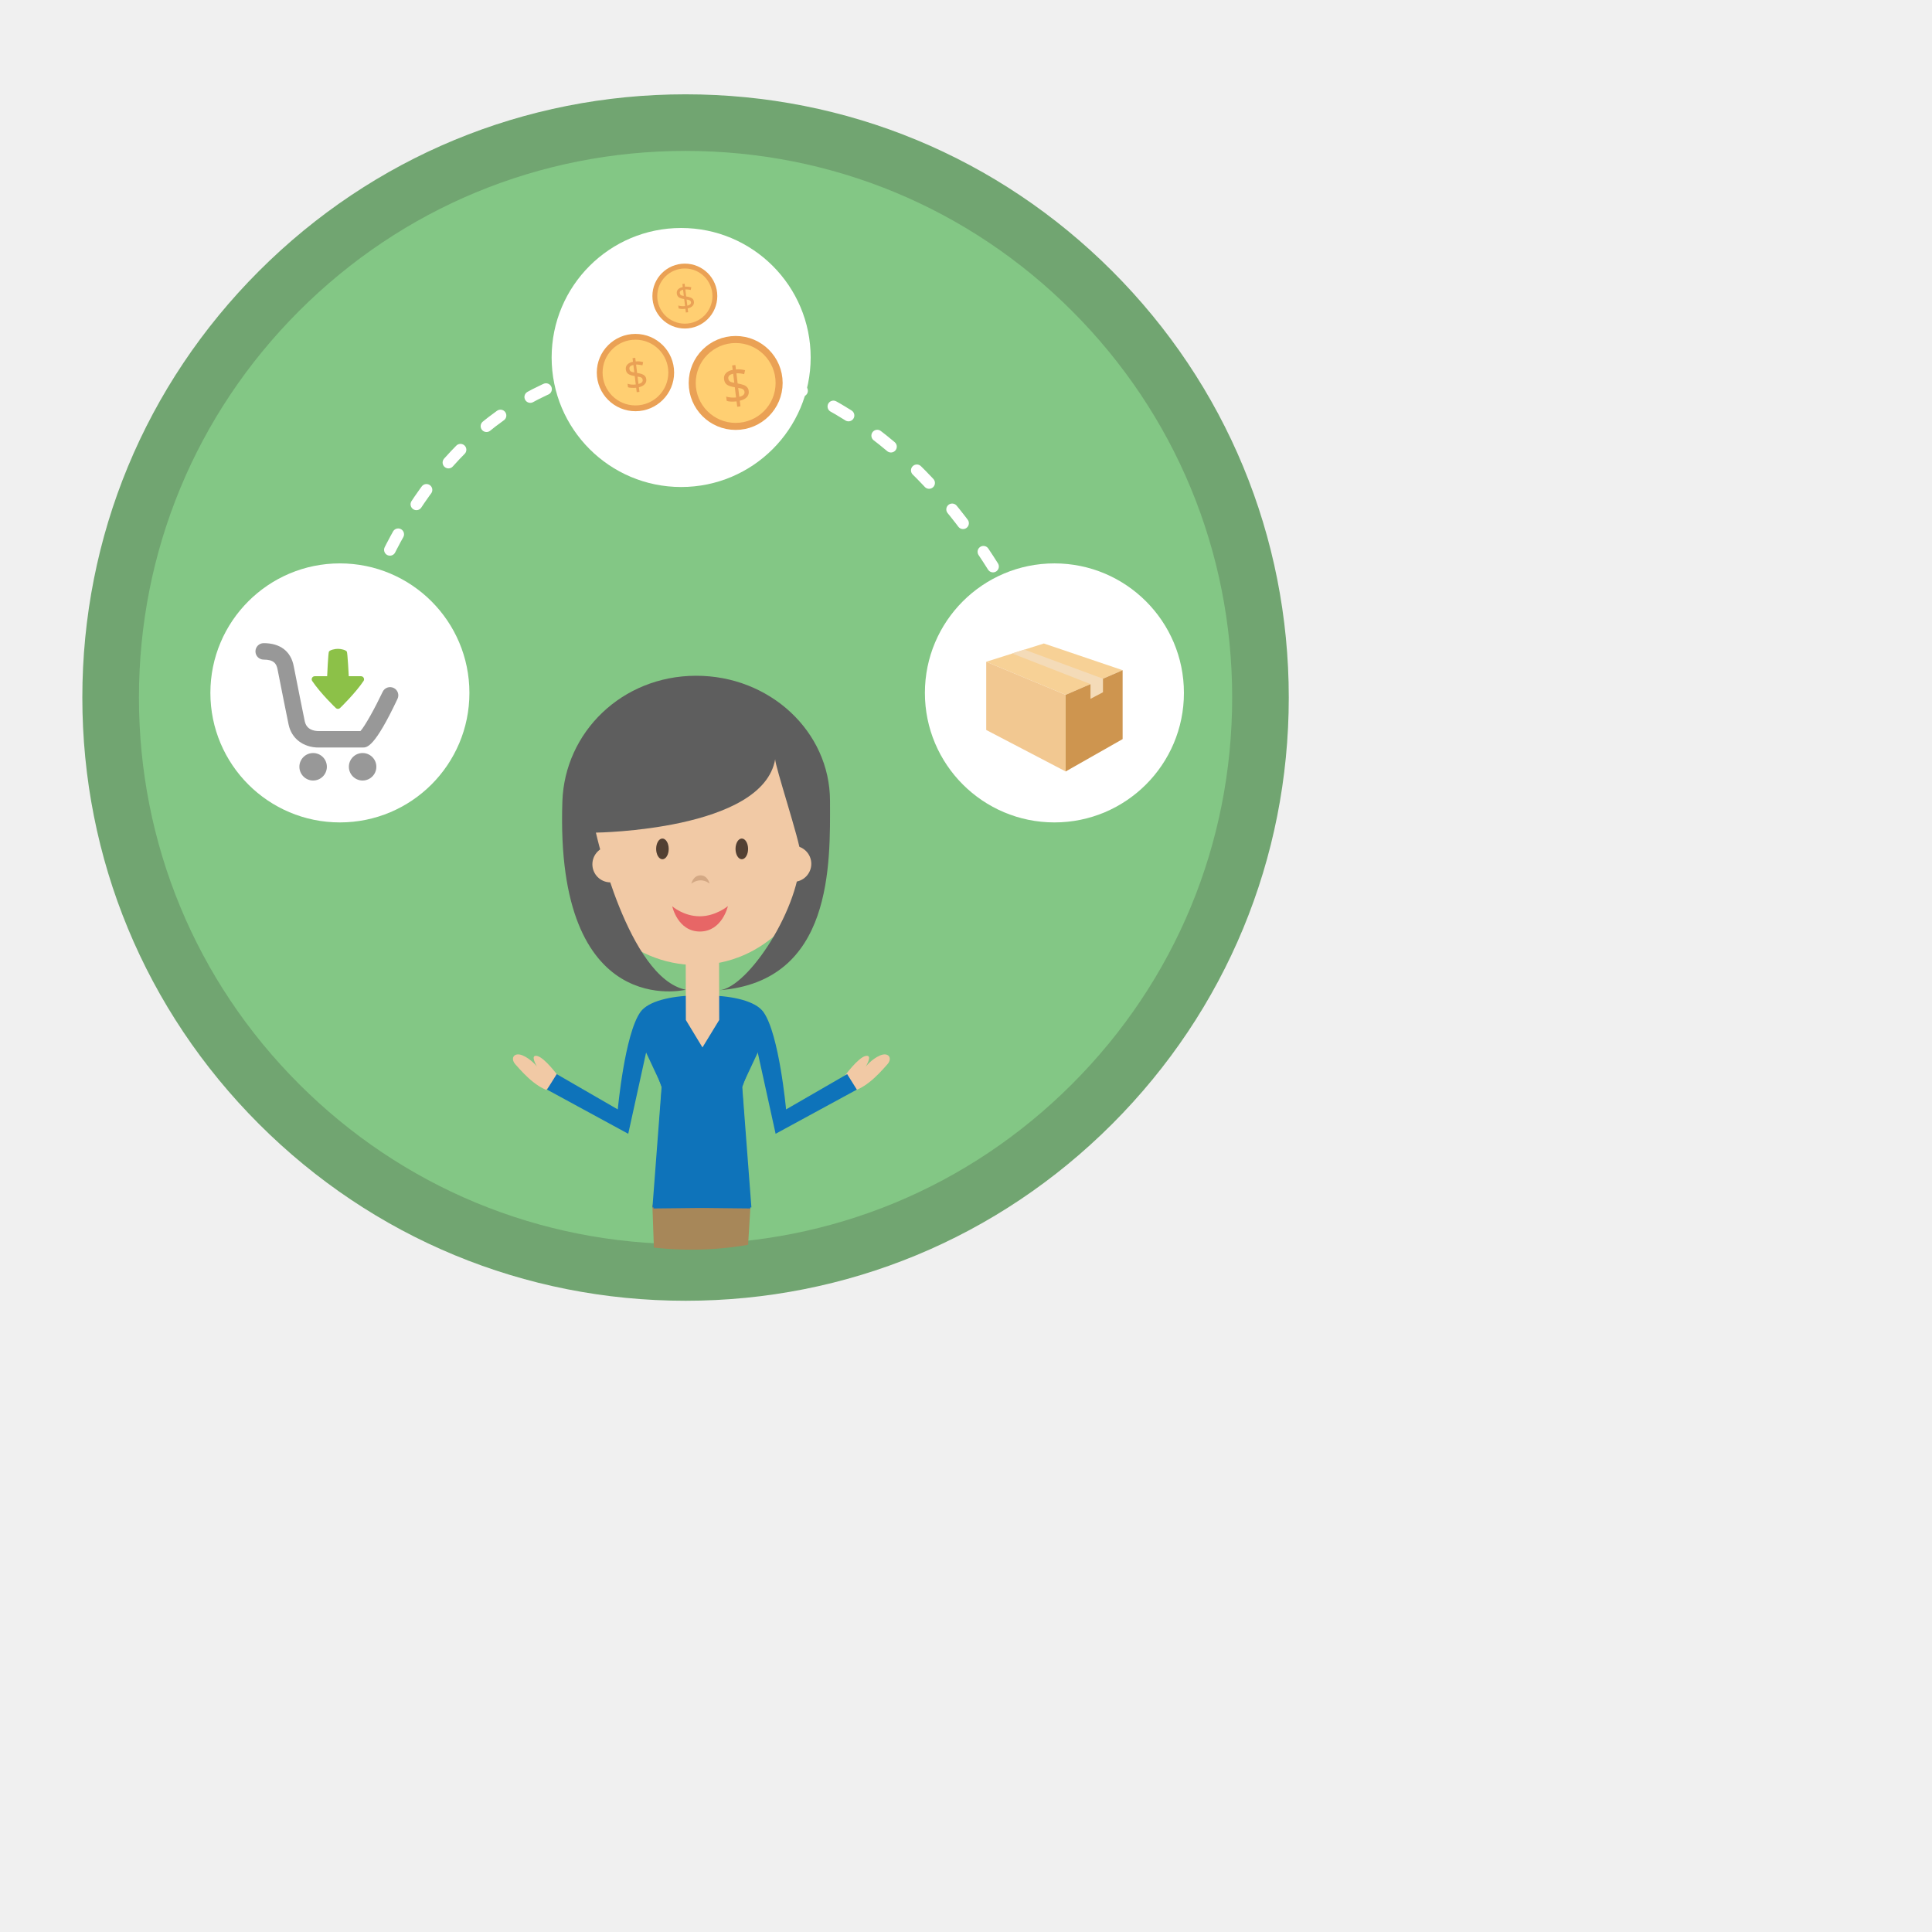
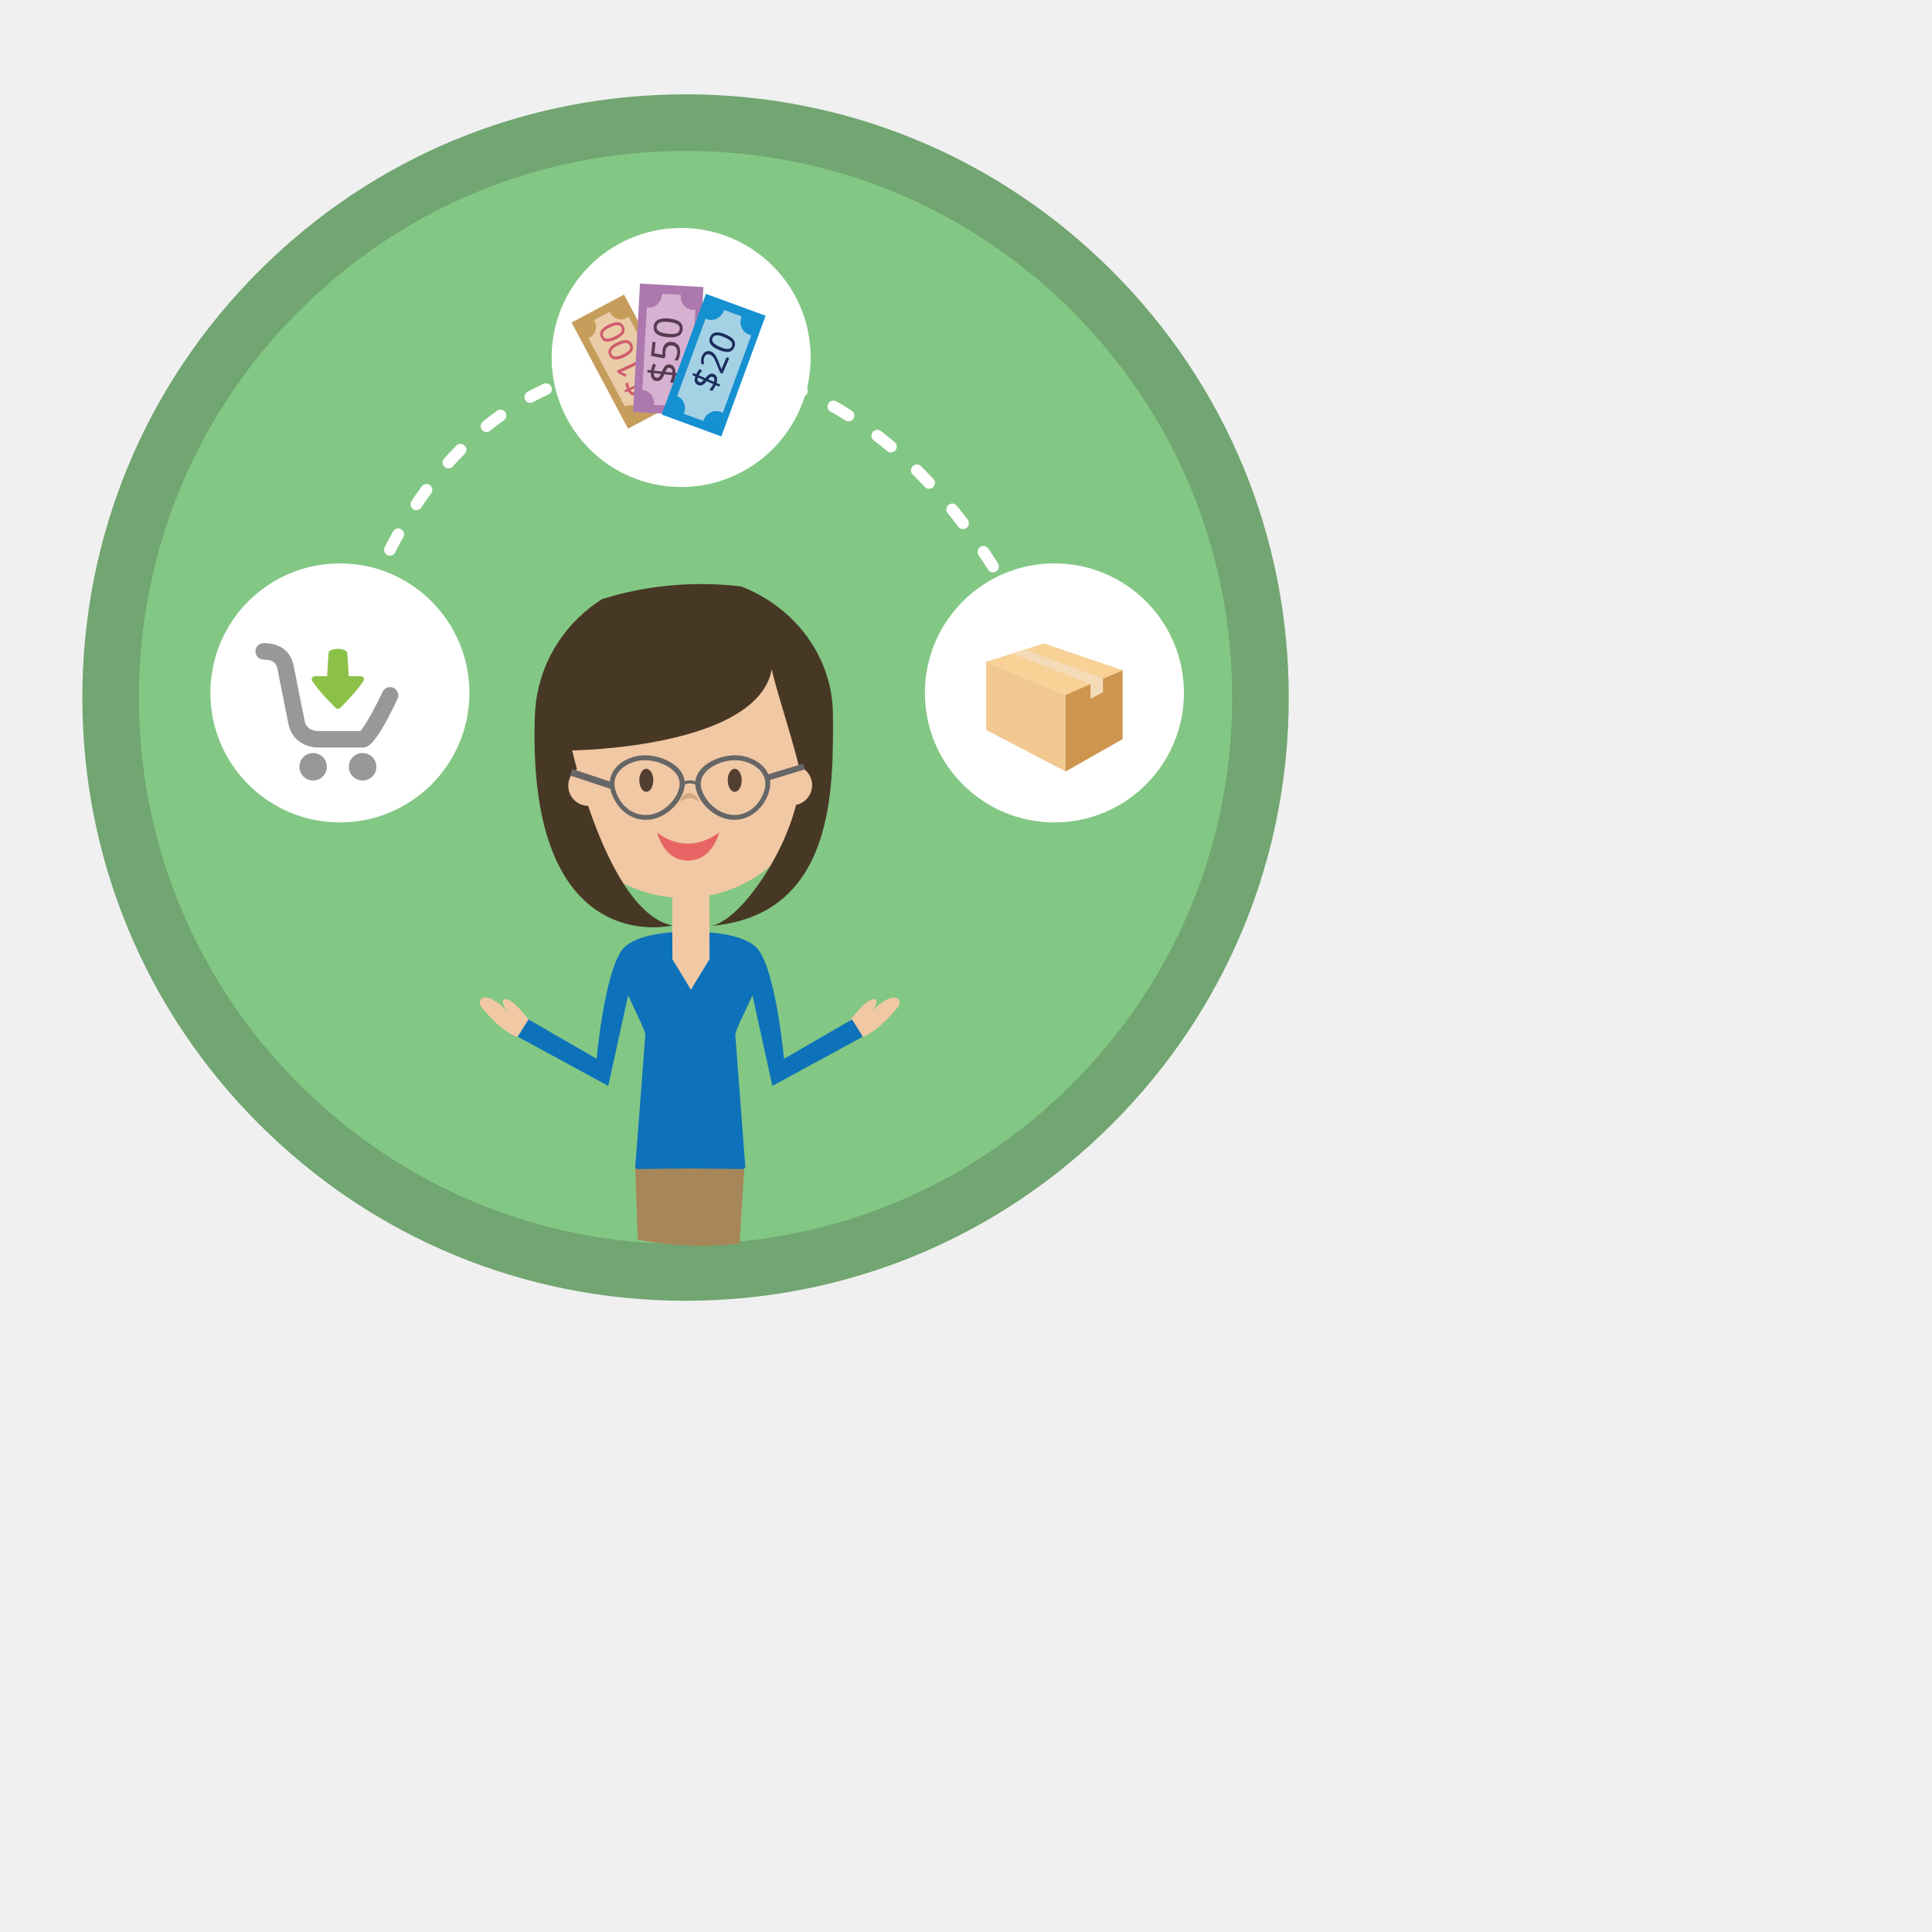
- <svg xmlns="http://www.w3.org/2000/svg" xmlns:xlink="http://www.w3.org/1999/xlink" version="1.1" id="adjudicacion_ilustracion" x="0px" y="0px" width="330px" height="330px" viewBox="0 0 330 330" xml:space="preserve">
+ <svg xmlns="http://www.w3.org/2000/svg" xmlns:xlink="http://www.w3.org/1999/xlink" version="1.1" id="adjudicacion_ilustracion" x="0px" y="0px" width="330px" height="330px" viewBox="0 0 330 330" enable-background="new 0 0 330 330" xml:space="preserve">
  <g>
    <circle fill="#83C785" cx="117.097" cy="119.143" r="98.2" />
    <g>
-       <path fill="#71A571" d="M117.098,222.18c-27.522,0-53.396-10.719-72.857-30.18c-19.461-19.459-30.178-45.334-30.178-72.857    c0-27.521,10.717-53.395,30.178-72.855c19.46-19.461,45.335-30.178,72.857-30.178c27.521,0,53.396,10.717,72.856,30.178    c19.46,19.461,30.178,45.334,30.178,72.855c0,27.523-10.718,53.398-30.178,72.857C170.494,211.461,144.62,222.18,117.098,222.18z     M117.098,25.778c-24.939,0-48.386,9.711-66.02,27.346c-17.635,17.635-27.346,41.081-27.346,66.019    c0,24.939,9.711,48.387,27.346,66.02c17.635,17.637,41.081,27.348,66.02,27.348c24.939,0,48.386-9.711,66.02-27.348    c17.635-17.633,27.346-41.08,27.346-66.02c0-24.938-9.711-48.384-27.346-66.019C165.484,35.489,142.038,25.778,117.098,25.778z" />
-     </g>
-     <g>
-       <defs>
-         <circle id="adjudicacion_i_1" cx="116.976" cy="119.022" r="93.541" />
-       </defs>
-       <clipPath id="adjudicacion_i_2">
-         <use xlink:href="#adjudicacion_i_1" overflow="visible" />
-       </clipPath>
-     </g>
-   </g>
-   <g>
-     <defs>
-       <circle id="adjudicacion_i_3" cx="118.078" cy="156.942" r="56.513" />
-     </defs>
-     <clipPath id="adjudicacion_i_4">
-       <use xlink:href="#adjudicacion_i_3" overflow="visible" />
-     </clipPath>
-     <g clip-path="url(#adjudicacion_i_4)">
-       <polygon fill="#F1C9A5" points="112.148,226.11 114.18,254.258 117.952,254.258 118.533,226.11   " />
-       <polygon fill="#F1C9A5" points="126.228,226.11 124.198,254.258 120.425,254.258 119.844,226.11   " />
-       <g>
-         <polygon fill="#A78759" points="111.429,205.757 112.148,226.11 126.948,226.11 128.196,205.896    " />
-         <polygon fill="#0C2121" points="120.425,254.258 120.447,259.627 122.015,259.627 122.015,258.467 123.902,259.627      130.576,259.627 124.198,254.258    " />
-         <polygon fill="#0C2121" points="118.078,254.258 118.056,259.627 116.488,259.627 116.488,258.467 114.602,259.627      107.928,259.627 114.305,254.258    " />
-         <path fill="#F1C9A5" d="M91.129,184.86c-1.25-0.982-2.163-2.012-3.097-3.062c-0.932-1.05-0.203-2.133,1.238-1.523     c1.439,0.606,2.458,1.914,2.458,1.914s-1.302-2.104,0.011-1.826c1.314,0.279,3.646,3.498,3.646,3.498l-2.082,2.297     C93.303,186.157,92.381,185.844,91.129,184.86z" />
-         <path fill="#F1C9A5" d="M148.47,184.86c1.25-0.982,2.163-2.012,3.098-3.062c0.932-1.05,0.202-2.133-1.238-1.523     c-1.439,0.606-2.459,1.914-2.459,1.914s1.303-2.104-0.01-1.826c-1.314,0.279-3.646,3.498-3.646,3.498l2.082,2.297     C146.296,186.157,147.218,185.844,148.47,184.86z" />
-         <g>
-           <path fill="#F1C9A5" d="M139.476,144.025c0.027,11.46-9.151,20.774-20.504,20.804c-11.347,0.028-20.571-9.243-20.599-20.703      c-0.027-11.46,9.15-20.776,20.497-20.803C130.224,123.294,139.449,132.564,139.476,144.025z" />
-           <path fill="#5E5E5E" d="M117.143,169.053c-9.838-1.977-15.358-26.837-15.358-26.837s28.558-0.333,30.627-12.568      c-0.147,0.867,4.276,14.206,4.312,16.138c0.162,9.021-8.925,22.978-13.879,23.354c19.506-1.483,18.951-21.662,18.926-32.376      c-0.029-11.814-10.287-21.372-22.908-21.34c-12.621,0.03-22.397,9.634-22.805,21.453      C94.759,174.589,117.143,169.053,117.143,169.053z M115.508,157.905" />
-           <path fill="#E76666" d="M114.821,154.793c0,0,1.926,1.723,4.728,1.715c2.701-0.005,4.781-1.738,4.781-1.738      s-0.967,4.332-4.775,4.342C115.744,159.12,114.821,154.793,114.821,154.793z" />
-           <path fill="#534033" d="M114.222,144.995c0.001,0.977-0.477,1.771-1.073,1.773c-0.591,0-1.071-0.792-1.073-1.769      c-0.002-0.977,0.473-1.771,1.064-1.771C113.736,143.227,114.219,144.018,114.222,144.995z" />
-           <path fill="#534033" d="M127.779,144.995c0.002,0.977-0.477,1.771-1.072,1.773c-0.59,0.002-1.072-0.792-1.074-1.769      s0.475-1.769,1.066-1.771C127.294,143.227,127.777,144.018,127.779,144.995z" />
-           <path fill="#D3A884" d="M121.199,150.93c0,0-0.629-0.564-1.548-0.562c-0.886,0.002-1.567,0.57-1.567,0.57      s0.315-1.42,1.564-1.424C120.896,149.51,121.199,150.93,121.199,150.93z" />
-           <circle fill="#F1C9A5" cx="104.267" cy="147.629" r="3.084" />
-           <circle fill="#F1C9A5" cx="135.492" cy="147.546" r="3.084" />
-           <path fill="#0E73BA" d="M130.355,172.86c0,0-0.078-0.078-0.117-0.118c-0.33-0.388-0.766-0.744-1.354-1.05      c-4.32-2.242-16.805-2.565-19.493,1.168c-2.688,3.736-3.869,16.637-3.869,16.637l-10.435-6.029l-1.654,2.645l13.875,7.546      l3.243-14.75l2.456,6.769l-1.563,20.555l16.718,0.182l-1.426-20.736l0.242-0.668l2.562-5.469L130.355,172.86z" />
-           <path fill="#0E73BA" d="M109.435,172.86c0,0,0.078-0.078,0.117-0.118c0.331-0.388,0.765-0.744,1.353-1.05      c4.32-2.242,16.805-2.565,19.493,1.168c2.688,3.736,3.869,16.637,3.869,16.637l10.435-6.029l1.653,2.645l-13.875,7.546      l-3.242-14.75l-2.457,6.769l1.564,20.555l-16.719,0.182l1.426-20.736l-0.241-0.668l-2.562-5.469L109.435,172.86z" />
-           <rect x="117.123" y="173.313" fill="#0E73BA" width="5.726" height="32.368" />
-           <polygon fill="#F1C9A5" points="122.848,174.215 119.986,178.908 117.151,174.229 117.123,162.795 122.82,162.782     " />
-         </g>
-       </g>
+       <path fill="#71A571" d="M117.098,222.18c-27.522,0-53.396-10.719-72.857-30.18c-19.461-19.459-30.178-45.334-30.178-72.857    c0-27.521,10.717-53.395,30.178-72.855c19.46-19.461,45.335-30.178,72.857-30.178c27.521,0,53.396,10.717,72.856,30.178    s30.178,45.334,30.178,72.855c0,27.523-10.718,53.398-30.178,72.857C170.494,211.461,144.62,222.18,117.098,222.18z     M117.098,25.778c-24.939,0-48.386,9.711-66.02,27.346c-17.635,17.635-27.346,41.081-27.346,66.019    c0,24.939,9.711,48.387,27.346,66.02c17.635,17.637,41.081,27.348,66.02,27.348s48.386-9.711,66.02-27.348    c17.635-17.633,27.346-41.08,27.346-66.02c0-24.938-9.711-48.384-27.346-66.019C165.484,35.489,142.038,25.778,117.098,25.778z" />
    </g>
  </g>
  <circle fill="#FFFFFF" cx="180.102" cy="118.353" r="22.122" />
  <circle fill="#FFFFFF" cx="58.057" cy="118.353" r="22.122" />
  <circle fill="#FFFFFF" cx="116.346" cy="61.063" r="22.122" />
-   <path fill="none" stroke="#FFFFFF" stroke-width="2" stroke-linecap="round" stroke-linejoin="round" stroke-miterlimit="10" stroke-dasharray="3,6" d="  M58.057,119.425c0,0,8.552-57.362,56.29-57.362s65.756,56.289,65.756,56.289" />
+   <path fill="none" stroke="#FFFFFF" stroke-width="2" stroke-linecap="round" stroke-linejoin="round" stroke-miterlimit="10" stroke-dasharray="3,6" d="  M58.057,119.425c0,0,8.552-57.362,56.29-57.362c47.738,0,65.756,56.289,65.756,56.289" />
  <g>
    <path fill="#989898" d="M67.899,119.371c-3.923,8.312-5.203,8.312-5.962,8.312h-7.512c-2.631,0-4.643-1.544-5.133-3.939   c-0.015-0.076-1.503-7.372-1.884-9.41c-0.183-0.998-0.66-1.668-2.368-1.668c-0.778,0-1.407-0.627-1.407-1.405   c0-0.78,0.628-1.407,1.407-1.407c2.837,0,4.661,1.407,5.137,3.964c0.376,2.016,1.861,9.288,1.875,9.362   c0.299,1.471,1.619,1.692,2.374,1.692h7.14c0.766-0.827,2.512-3.999,3.792-6.697c0.329-0.707,1.166-1.005,1.871-0.675   C67.932,117.826,68.233,118.664,67.899,119.371L67.899,119.371z M53.485,128.624c-1.292,0-2.347,1.049-2.347,2.345   c0,1.297,1.056,2.35,2.347,2.35c1.297,0,2.346-1.051,2.346-2.35C55.832,129.672,54.782,128.624,53.485,128.624L53.485,128.624z    M61.937,128.624c-1.296,0-2.346,1.049-2.346,2.345c0,1.297,1.047,2.35,2.346,2.35c1.292,0,2.347-1.051,2.347-2.35   C64.284,129.672,63.229,128.624,61.937,128.624L61.937,128.624z" />
  </g>
+   <path fill="#8CC148" d="M57.395,120.97c0.091,0.073,0.211,0.11,0.325,0.11c0.116,0,0.23-0.037,0.326-0.11  c0.093-0.078,2.656-2.576,4.051-4.651c0.107-0.161,0.117-0.368,0.023-0.536c-0.084-0.175-0.264-0.279-0.458-0.279h-2.09  c0,0-0.203-4.029-0.333-4.212c-0.197-0.279-0.992-0.467-1.517-0.467c-0.526,0-1.343,0.188-1.535,0.467  c-0.133,0.183-0.306,4.212-0.306,4.212h-2.118c-0.193,0-0.371,0.106-0.463,0.279c-0.091,0.169-0.078,0.376,0.027,0.536  C54.722,118.399,57.303,120.893,57.395,120.97L57.395,120.97z" />
  <g>
-     <circle fill="#FFCF72" stroke="#EAA155" stroke-width="0.989" stroke-miterlimit="10" cx="108.541" cy="63.636" r="6.109" />
-     <text transform="matrix(0.9926 -0.1218 0.1218 0.9926 106.9048 66.7935)" fill="#EAA155" font-family="'SoberanaSans-Black'" font-size="7.168">$</text>
+     <polygon fill="#F7D196" points="168.453,113.034 178.301,109.912 191.752,114.475 182.023,118.679  " />
+     <polygon fill="#F2C891" points="168.453,113.034 168.453,124.684 182.023,131.77 182.023,118.679  " />
+     <polygon fill="#CE954F" points="191.752,114.475 191.752,126.245 182.023,131.77 182.023,118.679  " />
+     <polygon fill="#F4DBB8" points="172.855,111.608 186.266,116.847 186.264,119.368 188.396,118.243 188.396,115.926    174.958,110.954  " />
  </g>
  <g>
-     <circle fill="#FFCF72" stroke="#EAA155" stroke-width="1.201" stroke-miterlimit="10" cx="125.658" cy="65.411" r="7.422" />
-     <text transform="matrix(0.9926 -0.1218 0.1218 0.9926 123.6724 69.2466)" fill="#EAA155" font-family="'SoberanaSans-Black'" font-size="8.708">$</text>
+     <g>
+       <rect x="96.662" y="56.691" transform="matrix(0.4698 0.8828 -0.8828 0.4698 111.2216 -61.6454)" fill="#C69D5B" width="20.532" height="10.148" />
+       <path fill="#EACCA9" d="M101.529,54.741c0.577,1.083,0.227,2.396-0.782,2.933c-0.075,0.04-0.154,0.063-0.231,0.093l6.197,11.646    c0.997-0.476,2.23-0.035,2.792,1.021c0.015,0.026,0.021,0.056,0.034,0.083l2.934-1.562c-0.015-0.026-0.035-0.048-0.048-0.074    c-0.577-1.083-0.228-2.397,0.78-2.934c0.126-0.066,0.253-0.117,0.386-0.154l-6.223-11.694c-0.105,0.089-0.219,0.167-0.344,0.234    c-1.008,0.536-2.293,0.092-2.87-0.991c-0.014-0.027-0.021-0.056-0.035-0.082l-2.642,1.406    C101.495,54.693,101.515,54.714,101.529,54.741z" />
+     </g>
+     <text transform="matrix(-0.4221 -0.9066 0.9066 -0.4221 111.4824 66.498)" fill="#CF5C6C" font-family="'Palatino-Bold'" font-size="5.894">$100</text>
  </g>
  <g>
-     <circle fill="#FFCF72" stroke="#EAA155" stroke-width="0.83" stroke-miterlimit="10" cx="116.977" cy="50.572" r="5.128" />
-     <text transform="matrix(0.9926 -0.1218 0.1218 0.9926 115.6035 53.2212)" fill="#EAA155" font-family="'SoberanaSans-Black'" font-size="6.016">$</text>
+     <g>
+       <rect x="103.16" y="54.278" transform="matrix(-0.054 0.9985 -0.9985 -0.054 179.9184 -51.0446)" fill="#AC78AE" width="21.956" height="10.852" />
+       <path fill="#D7B1D1" d="M113.083,50.282c-0.071,1.311-1.117,2.319-2.336,2.253c-0.091-0.005-0.177-0.027-0.264-0.043L109.72,66.58    c1.176,0.114,2.062,1.2,1.994,2.479c-0.002,0.031-0.011,0.062-0.015,0.094l3.55,0.193c0-0.033-0.006-0.064-0.004-0.097    c0.07-1.31,1.117-2.319,2.336-2.253c0.152,0.008,0.297,0.031,0.439,0.07l0.765-14.144c-0.145,0.022-0.292,0.032-0.444,0.023    c-1.22-0.065-2.15-1.182-2.08-2.492c0.002-0.032,0.013-0.062,0.014-0.094l-3.195-0.173    C113.078,50.218,113.084,50.249,113.083,50.282z" />
+     </g>
+     <text transform="matrix(0.1072 -0.9942 0.9942 0.1072 115.4976 65.8691)" fill="#563B51" font-family="'Palatino-Bold'" font-size="6.76">$50</text>
  </g>
-   <path fill="#8CC148" d="M57.395,120.97c0.091,0.073,0.211,0.11,0.325,0.11c0.116,0,0.23-0.037,0.326-0.11  c0.093-0.078,2.656-2.576,4.051-4.651c0.107-0.161,0.117-0.368,0.023-0.536c-0.084-0.175-0.264-0.279-0.458-0.279h-2.09  c0,0-0.203-4.029-0.333-4.212c-0.197-0.279-0.992-0.467-1.517-0.467c-0.526,0-1.343,0.188-1.535,0.467  c-0.133,0.183-0.306,4.212-0.306,4.212h-2.118c-0.193,0-0.371,0.106-0.463,0.279c-0.091,0.169-0.078,0.376,0.027,0.536  C54.722,118.399,57.303,120.893,57.395,120.97L57.395,120.97z" />
  <g>
-     <polygon fill="#F7D196" points="168.453,113.034 178.301,109.912 191.752,114.475 182.024,118.679  " />
-     <polygon fill="#F2C891" points="168.453,113.034 168.453,124.684 182.024,131.77 182.024,118.679  " />
-     <polygon fill="#CE954F" points="191.752,114.475 191.752,126.245 182.024,131.77 182.024,118.679  " />
-     <polygon fill="#F4DBB8" points="172.856,111.608 186.266,116.847 186.264,119.368 188.397,118.243 188.397,115.926    174.958,110.954  " />
+     <g>
+       <rect x="110.918" y="56.935" transform="matrix(-0.3443 0.9389 -0.9389 -0.3443 222.4156 -30.6078)" fill="#1590D1" width="21.955" height="10.853" />
+       <path fill="#A5D1E5" d="M123.654,53.046c-0.451,1.231-1.748,1.89-2.895,1.47c-0.084-0.032-0.16-0.078-0.238-0.118l-4.859,13.244    c1.09,0.455,1.619,1.752,1.178,2.953c-0.011,0.031-0.029,0.057-0.042,0.086l3.338,1.225c0.011-0.03,0.013-0.061,0.024-0.092    c0.452-1.232,1.748-1.891,2.895-1.471c0.143,0.053,0.274,0.119,0.398,0.199l4.878-13.3c-0.146-0.021-0.288-0.056-0.431-0.107    c-1.146-0.421-1.709-1.761-1.258-2.993c0.012-0.031,0.029-0.056,0.041-0.086l-3.005-1.103    C123.668,52.985,123.666,53.015,123.654,53.046z" />
+     </g>
+     <text transform="matrix(0.3939 -0.9191 0.9191 0.3939 121.9243 67.3198)" fill="#1A2C5C" font-family="'Palatino-Bold'" font-size="6.107">$20</text>
+   </g>
+   <g>
+     <g>
+       <defs>
+         <circle id="adjudicacion_1" cx="119.744" cy="156.275" r="56.513" />
+       </defs>
+       <clipPath id="adjudicacion_2">
+         <use xlink:href="#adjudicacion_1" overflow="visible" />
+       </clipPath>
+       <g clip-path="url(#adjudicacion_2)">
+         <polygon fill="#F1C8A4" points="109.279,221.627 111.542,252.98 115.743,252.98 116.39,221.627    " />
+         <polygon fill="#F1C8A4" points="124.963,221.627 122.701,252.98 118.498,252.98 117.852,221.627    " />
+         <g>
+           <polygon fill="#A78759" points="108.478,198.957 109.279,221.627 125.764,221.627 127.154,199.111     " />
+           <polygon fill="#082021" points="118.498,252.98 118.522,258.961 120.27,258.961 120.27,257.668 122.371,258.961       129.805,258.961 122.701,252.98     " />
+           <polygon fill="#082021" points="115.884,252.98 115.859,258.961 114.113,258.961 114.113,257.668 112.012,258.961       104.578,258.961 111.681,252.98     " />
+           <path fill="#F1C8A4" d="M85.867,175.68c-1.393-1.094-2.41-2.24-3.45-3.41c-1.038-1.17-0.226-2.375,1.379-1.696      c1.603,0.676,2.738,2.132,2.738,2.132s-1.45-2.344,0.012-2.034c1.463,0.312,4.061,3.896,4.061,3.896l-2.318,2.56      C88.289,177.125,87.261,176.775,85.867,175.68z" />
+           <path fill="#F1C8A4" d="M149.736,175.68c1.393-1.094,2.41-2.24,3.451-3.41c1.037-1.17,0.225-2.375-1.38-1.696      c-1.604,0.676-2.739,2.132-2.739,2.132s1.451-2.344-0.011-2.034c-1.464,0.312-4.062,3.896-4.062,3.896l2.319,2.56      C147.315,177.125,148.342,176.775,149.736,175.68z" />
+           <g>
+             <path fill="#F1C8A4" d="M139.719,130.196c0.03,12.764-10.193,23.141-22.839,23.172c-12.639,0.032-22.913-10.295-22.944-23.06       c-0.031-12.766,10.191-23.142,22.83-23.172C129.412,107.105,139.688,117.431,139.719,130.196z" />
+             <path fill="#473825" d="M114.843,158.075c-10.958-2.203-17.107-29.894-17.107-29.894s31.811-0.371,34.115-13.999       c-0.163,0.966,4.764,15.823,4.803,17.976c0.181,10.047-9.94,25.594-15.46,26.013c21.728-1.652,21.109-24.128,21.081-36.062       c-0.032-13.159-11.458-23.805-25.516-23.77c-14.059,0.034-24.948,10.731-25.402,23.895       C89.91,164.24,114.843,158.075,114.843,158.075z" />
+             <path fill="#666666" stroke="#666666" stroke-width="0.5" stroke-miterlimit="10" d="M125.551,129.258       c-3.056,0-7.24,2.04-6.451,5.396c0.591,2.512,3.265,5.133,6.317,5.133c3.052,0,5.199-2.489,5.791-5.001       C131.998,131.429,128.602,129.258,125.551,129.258z M130.871,134.776c-0.554,2.351-2.562,4.681-5.421,4.681       c-2.856,0-5.358-2.453-5.912-4.804c-0.738-3.142,3.179-5.05,6.035-5.05C128.432,129.603,131.609,131.635,130.871,134.776z" />
+             <path fill="#666666" stroke="#666666" stroke-width="0.5" stroke-miterlimit="10" d="M110.177,129.258       c-3.053,0-6.449,2.171-5.66,5.527c0.592,2.512,2.738,5.001,5.792,5.001c3.054,0,5.727-2.621,6.318-5.133       C117.415,131.298,113.229,129.258,110.177,129.258z M116.251,134.653c-0.559,2.351-3.086,4.804-5.972,4.804       c-2.884,0-4.913-2.331-5.47-4.681c-0.747-3.141,2.462-5.173,5.347-5.173C113.039,129.603,116.995,131.511,116.251,134.653z" />
+             <g>
+               <path fill="#666666" d="M119.325,134.315c-1.667-1.134-2.919,0.022-2.931,0.033l-0.192-0.449        c0.014-0.014,1.402-1.363,3.404,0.002L119.325,134.315z" />
+             </g>
+             <path fill="#D2A783" d="M119.36,136.934c0,0-0.644-0.578-1.585-0.576c-0.908,0.002-1.605,0.584-1.605,0.584       s0.323-1.454,1.603-1.458C119.05,135.48,119.36,136.934,119.36,136.934z" />
+             <path fill="#E76565" d="M112.256,142.19c0,0,2.146,1.918,5.267,1.911c3.009-0.006,5.325-1.936,5.325-1.936       s-1.076,4.825-5.319,4.835C113.284,147.01,112.256,142.19,112.256,142.19z" />
+             <path fill="#523F32" d="M111.588,133.275c0.002,1.088-0.531,1.974-1.195,1.976c-0.659,0-1.193-0.882-1.195-1.97       c-0.003-1.087,0.527-1.971,1.186-1.971C111.047,131.308,111.585,132.188,111.588,133.275z" />
+             <path fill="#523F32" d="M126.689,133.275c0.002,1.088-0.53,1.974-1.193,1.976c-0.658,0.002-1.195-0.882-1.197-1.97       c-0.002-1.087,0.528-1.97,1.188-1.971C126.149,131.308,126.688,132.188,126.689,133.275z" />
+             <circle fill="#F1C8A4" cx="100.5" cy="134.211" r="3.436" />
+             <circle fill="#F1C8A4" cx="135.28" cy="134.118" r="3.436" />
+             <path fill="#0D72B9" d="M129.559,162.314c0,0-0.087-0.087-0.131-0.132c-0.367-0.432-0.852-0.829-1.506-1.169       c-4.812-2.498-18.719-2.858-21.713,1.301c-2.994,4.161-4.309,18.531-4.309,18.531l-11.623-6.717l-1.842,2.945l15.456,8.405       l3.612-16.43l2.736,7.539l-1.742,22.896l18.623,0.201l-1.589-23.098l0.269-0.744l2.854-6.092L129.559,162.314z" />
+             <path fill="#0D72B9" d="M106.257,162.314c0,0,0.087-0.087,0.131-0.132c0.368-0.432,0.852-0.829,1.507-1.169       c4.812-2.498,18.719-2.858,21.713,1.301c2.992,4.161,4.309,18.531,4.309,18.531l11.623-6.717l1.842,2.945l-15.455,8.405       l-3.611-16.43l-2.736,7.539l1.742,22.896l-18.623,0.201l1.588-23.098l-0.269-0.744l-2.854-6.092L106.257,162.314z" />
+             <rect x="114.82" y="162.819" fill="#0D72B9" width="6.377" height="36.053" />
+             <polygon fill="#F1C8A4" points="121.197,163.824 118.008,169.051 114.851,163.839 114.82,151.104 121.166,151.088      " />
+             <line fill="none" stroke="#666666" stroke-width="1.024" stroke-miterlimit="10" x1="137.355" y1="130.917" x2="131.117" y2="132.821" />
+             <line fill="none" stroke="#666666" stroke-width="1.166" stroke-miterlimit="10" x1="97.563" y1="131.908" x2="104.375" y2="134.17" />
+           </g>
+         </g>
+       </g>
+     </g>
  </g>
</svg>
